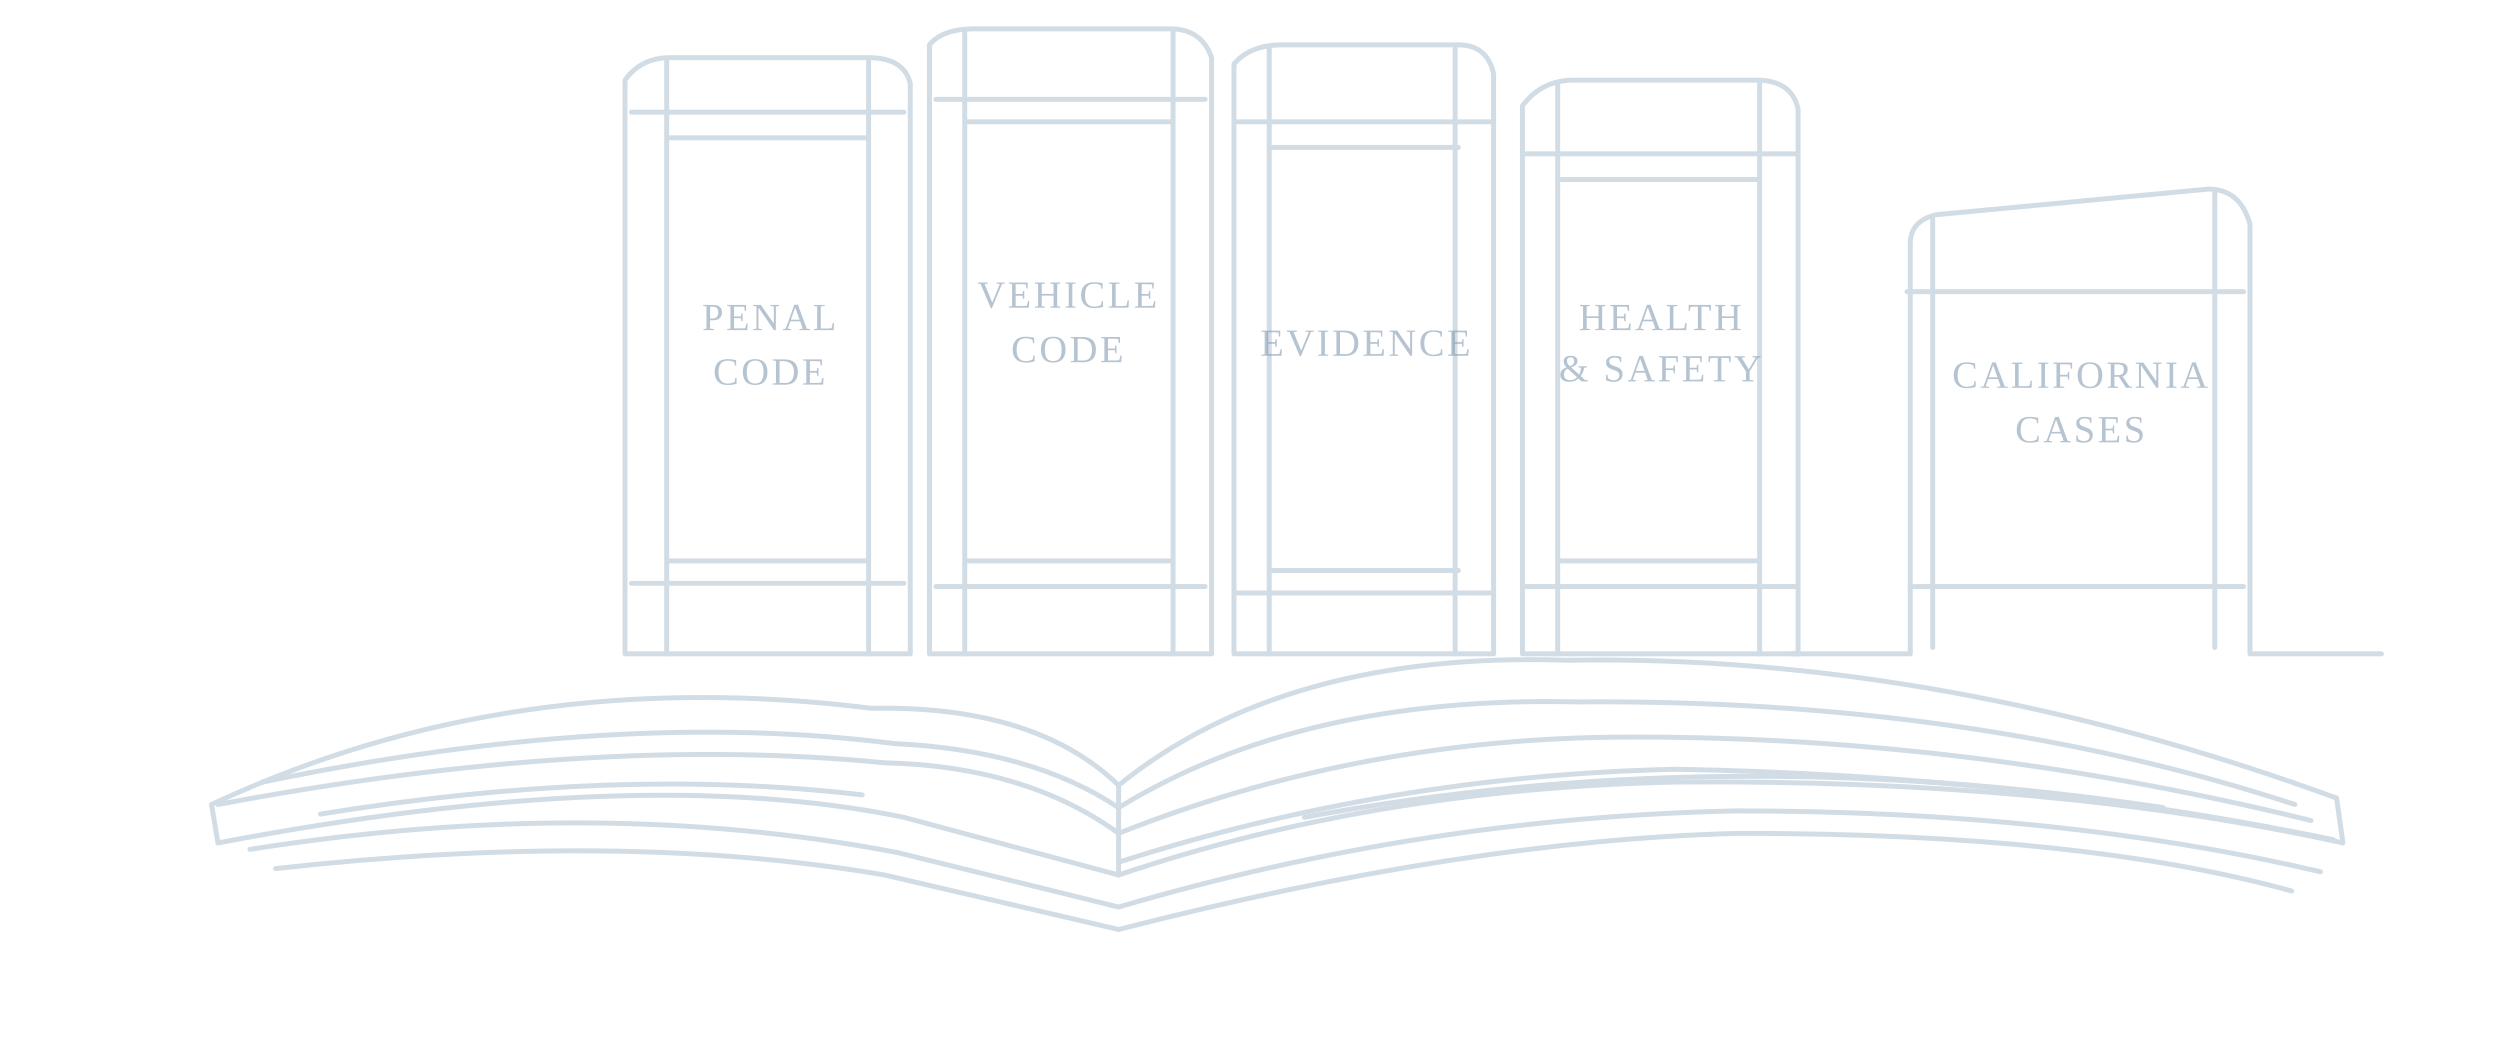
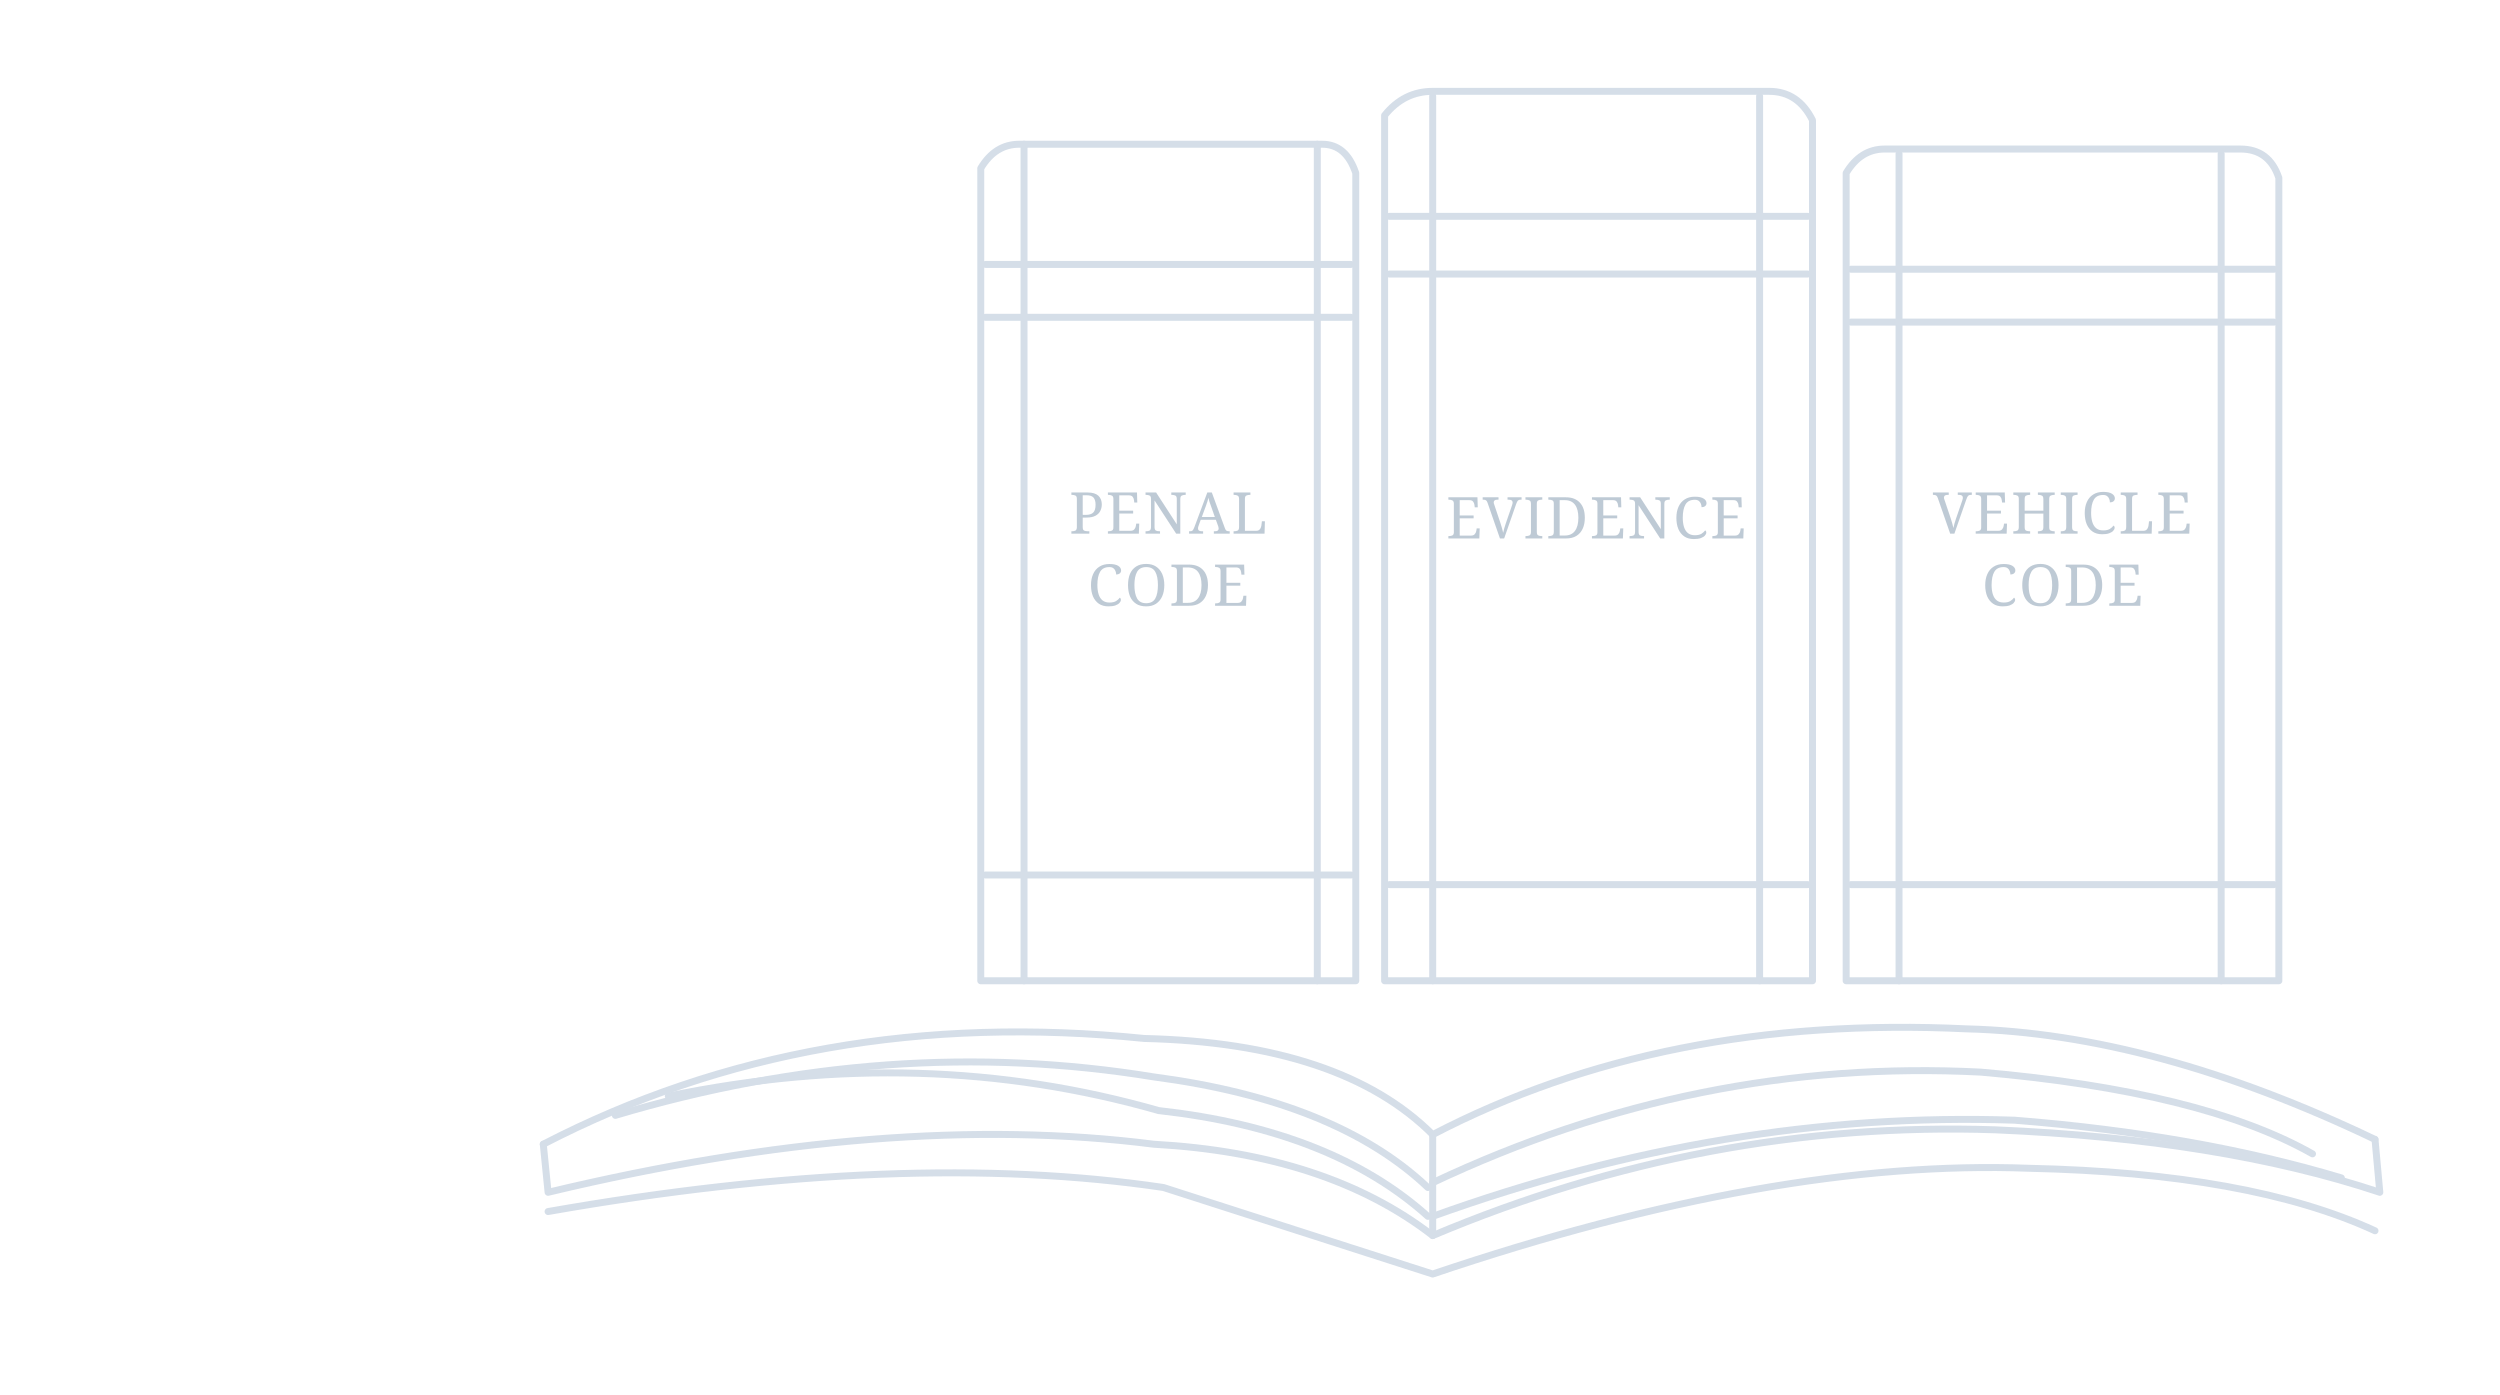
- <svg xmlns="http://www.w3.org/2000/svg" viewBox="0 0 780 330" fill="none" aria-hidden="true">
-   <g stroke="#8DA8BF" stroke-width="1.55" stroke-linejoin="round" stroke-linecap="round" opacity=".40">
-     <path d="M195 25Q200 18 209 18H271Q282 18 284 26V204H195Z" />
-     <path d="M208 19V204M271 19V204M197 35H282M197 182H282M208 43H271M208 175H271" />
-     <path d="M290 14Q294 9 304 9H365Q375 9 378 18V204H290Z" />
-     <path d="M301 10V204M366 10V204M292 31H376M292 183H376M302 38H365M302 175H365" />
-     <path d="M385 20Q390 14 400 14H455Q464 14 466 23V204H385Z" />
-     <path d="M396 15V204M454 15V204M386 38H465M386 185H465M397 46H455M397 178H455" />
-     <path d="M475 33Q481 25 491 25H548Q559 25 561 34V204H475Z" />
-     <path d="M486 26V204M549 26V204M476 48H560M476 183H560M487 56H549M487 175H549" />
-     <path d="M559 204H596V76Q596 69 604 67L689 59Q699 59 702 70V204H743" />
-     <path d="M603 68V202M691 60V202M595 91H700M596 183H700" />
-     <path d="M66 251Q160 207 272 221Q323 220 349 245Q401 203 489 206Q606 204 729 249" />
-     <path d="M66 251L68 263Q199 238 282 255L349 273Q429 246 523 244Q640 243 731 263L729 249" />
-     <path d="M349 245V273" />
-     <path d="M68 251Q185 229 276 238Q320 239 349 260" />
-     <path d="M82 244Q193 221 279 232Q322 234 349 252" />
-     <path d="M349 252Q406 217 492 219Q615 218 716 251" />
-     <path d="M349 260Q422 231 503 230Q611 229 721 256" />
-     <path d="M349 269Q433 242 523 240Q632 242 728 262" />
-     <path d="M100 254Q192 239 269 248M407 255Q536 231 675 252" />
-     <path d="M78 265Q186 248 280 266L349 283Q444 255 542 253Q643 253 724 272" />
-     <path d="M86 271Q194 259 276 273L349 290Q458 262 543 260Q650 260 715 278" />
+ <svg xmlns="http://www.w3.org/2000/svg" viewBox="0 0 520 290" fill="none" aria-hidden="true">
+   <g stroke="#AFC0D4" stroke-width="1.45" stroke-linecap="round" stroke-linejoin="round" opacity=".53">
+     <path d="M204 35Q207 30 212 30H275Q280 30 282 36V204H204Z" />
+     <path d="M213 30V204M274 30V204M205 55H281M205 66H281M205 182H281" />
+     <path d="M288 24Q292 19 298 19H368Q374 19 377 25V204H288Z" />
+     <path d="M298 20V204M366 20V204M289 45H376M289 57H376M289 184H376" />
+     <path d="M384 36Q387 31 392 31H466Q472 31 474 37V204H384Z" />
+     <path d="M395 32V204M462 32V204M385 56H473M385 67H473M385 184H473" />
+     <path d="M113 238Q169 209 238 216Q279 217 298 236Q346 211 409 214Q448 215 494 237" />
+     <path d="M113 238L114 248Q185 231 240 238Q276 240 298 257Q355 233 415 235Q462 237 495 248L494 237" />
+     <path d="M298 236V257" />
+     <path d="M128 232Q185 215 240 224Q278 229 297 247" />
+     <path d="M139 228Q192 217 241 231Q277 235 297 253" />
+     <path d="M298 246Q353 220 412 223Q458 227 481 240" />
+     <path d="M298 253Q359 231 419 233Q457 236 487 245" />
+     <path d="M114 252Q188 239 242 247L298 265Q369 241 422 243Q468 244 494 256" />
  </g>
-   <g fill="#8099AE" font-family="Georgia, 'Times New Roman', serif" text-anchor="middle" font-size="12" letter-spacing=".8" opacity=".58">
-     <text x="240" y="103">PENAL</text>
-     <text x="240" y="120">CODE</text>
-     <text x="333" y="96">VEHICLE</text>
-     <text x="333" y="113">CODE</text>
-     <text x="426" y="111">EVIDENCE</text>
-     <text x="518" y="103">HEALTH</text>
-     <text x="518" y="119">&amp; SAFETY</text>
-     <text x="649" y="121">CALIFORNIA</text>
-     <text x="649" y="138">CASES</text>
+   <g fill="#9AACBD" font-family="Georgia, serif" font-size="12" text-anchor="middle" letter-spacing=".35" opacity=".64">
+     <text x="243" y="111">PENAL</text>
+     <text x="243" y="126">CODE</text>
+     <text x="332" y="112">EVIDENCE</text>
+     <text x="429" y="111">VEHICLE</text>
+     <text x="429" y="126">CODE</text>
  </g>
</svg>
